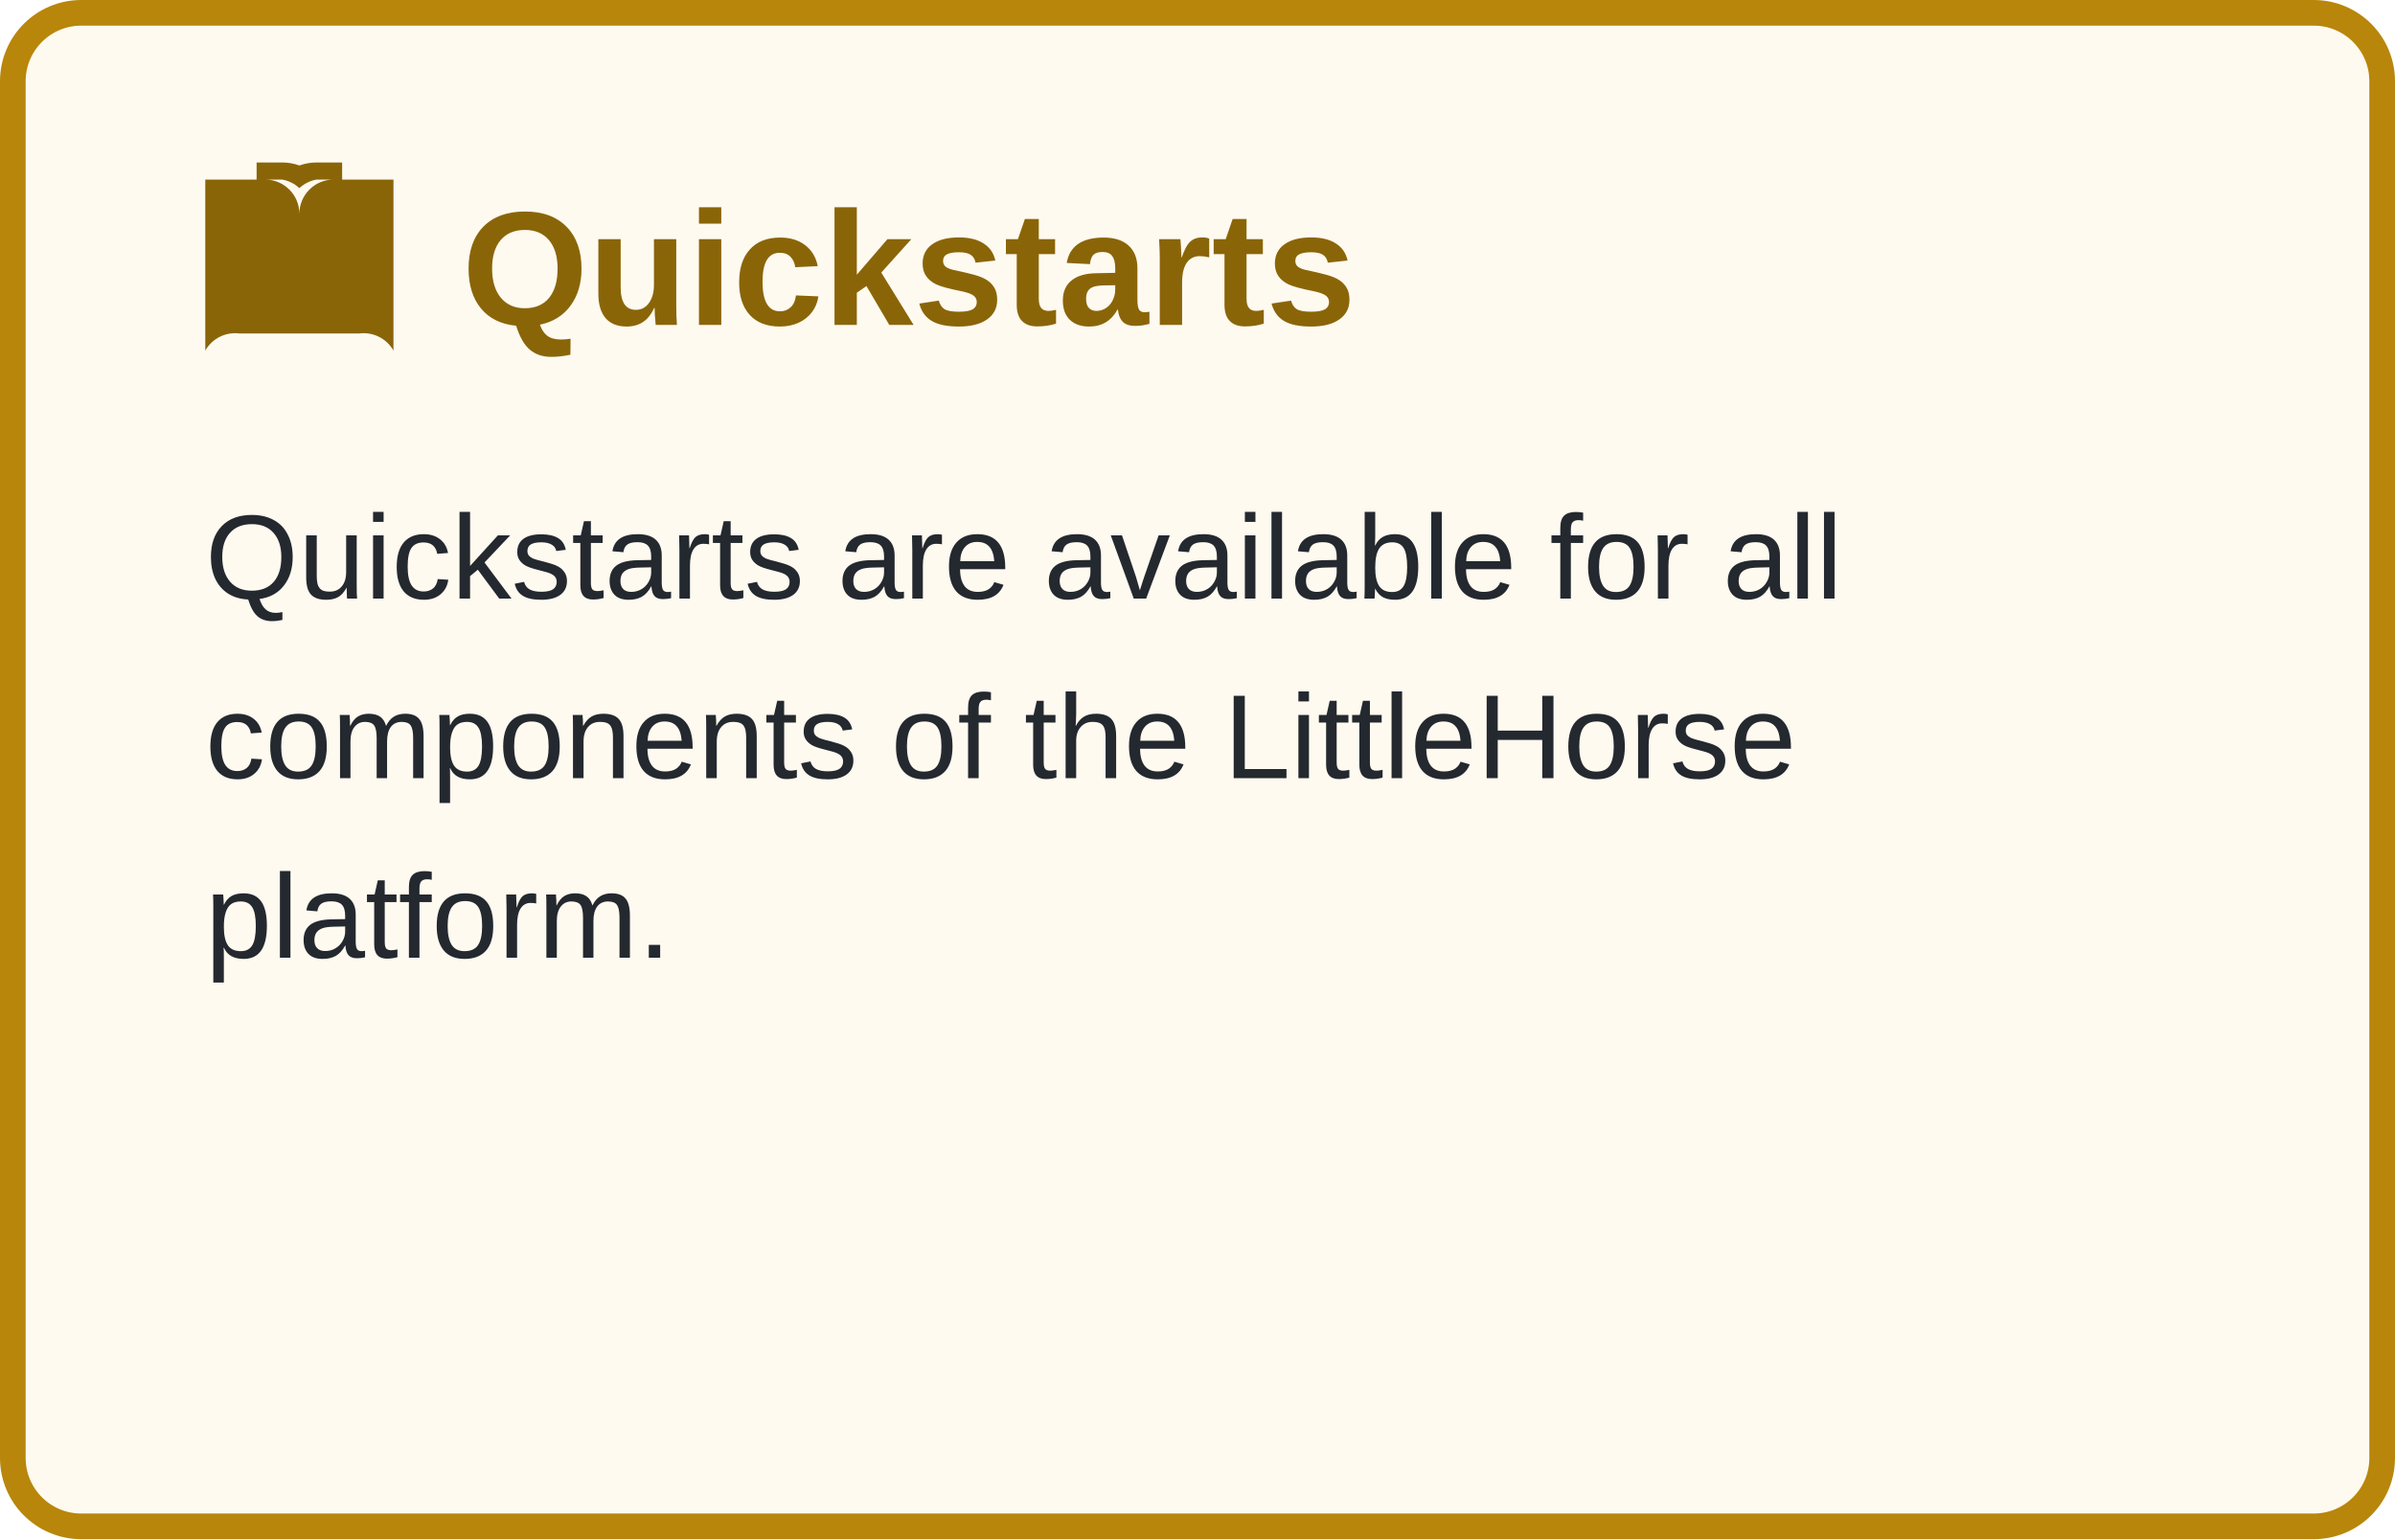
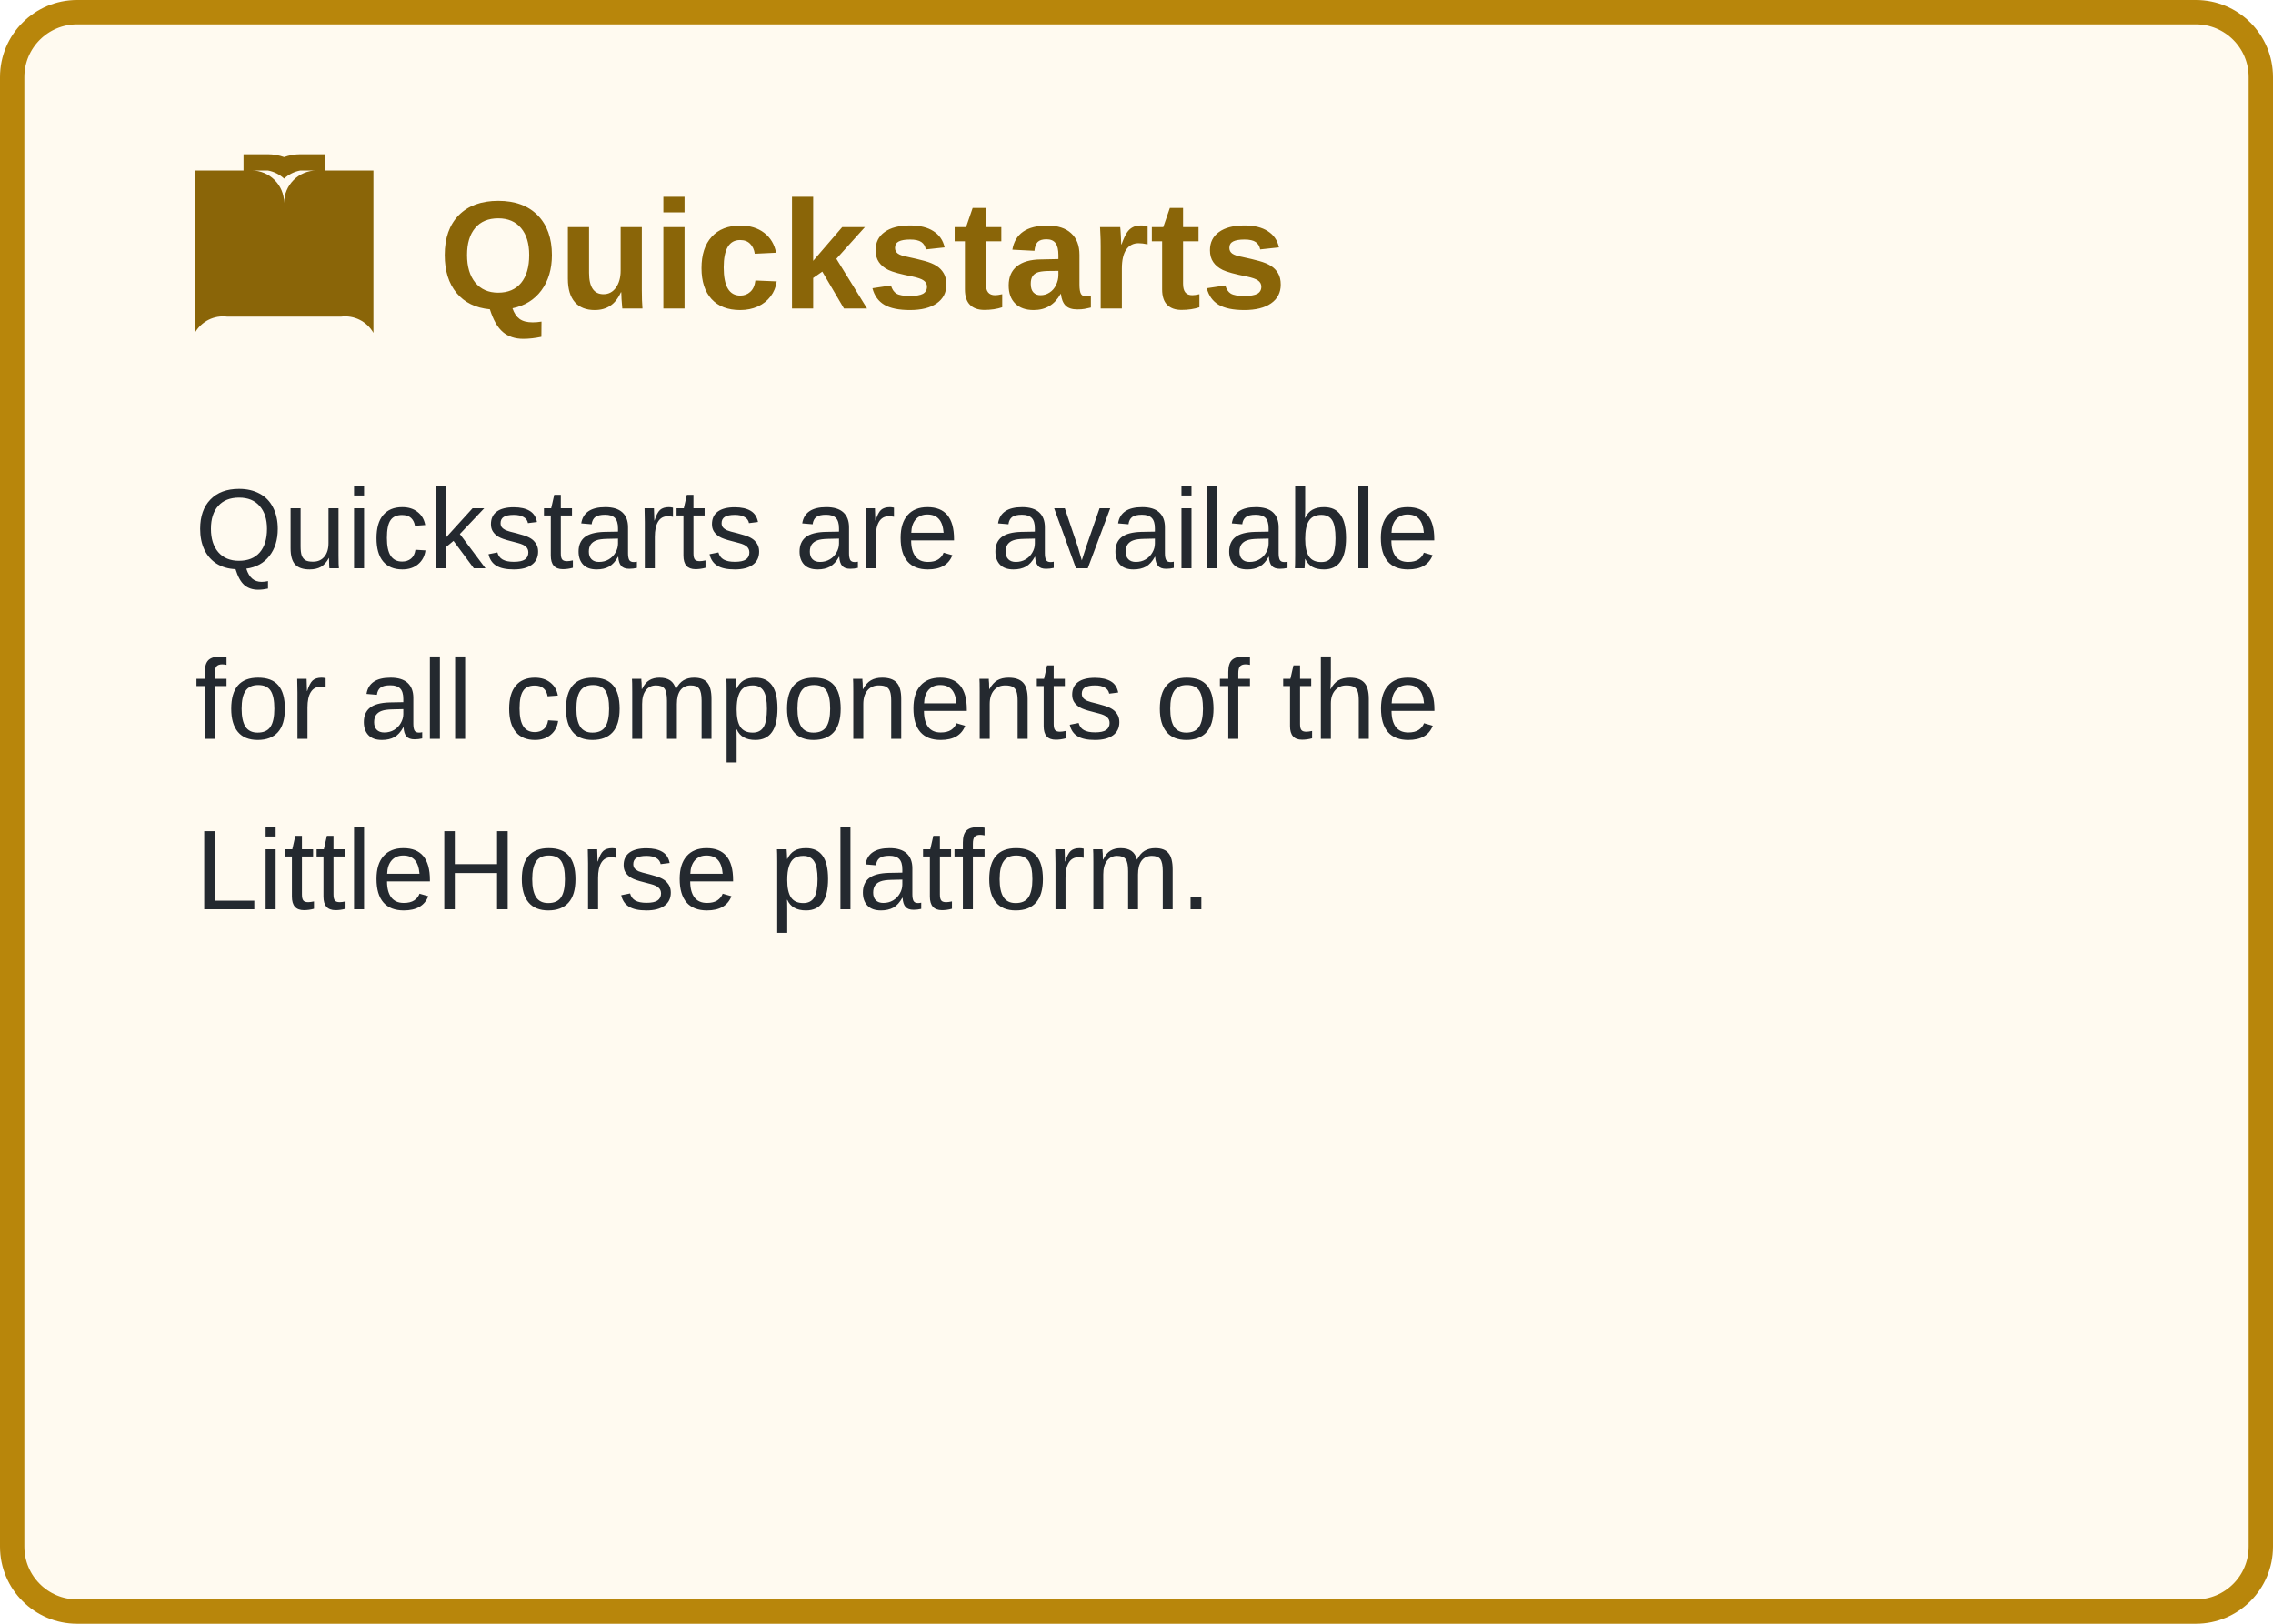
- <svg xmlns="http://www.w3.org/2000/svg" width="280" height="180" viewBox="0 0 280 180">
-   <rect x="1.5" y="1.5" width="277" height="177" rx="8" fill="#fffaf0" stroke="#b8860b" stroke-width="3" />
+ <svg xmlns="http://www.w3.org/2000/svg" width="280" height="200" viewBox="0 0 280 200">
+   <rect x="1.5" y="1.5" width="277" height="197" rx="8" fill="#fffaf0" stroke="#b8860b" stroke-width="3" />
  <g font-family="Arial, sans-serif">
    <path d="M24 21h7a4 4 0 0 1 4 4v14h-7a4 4 0 0 0-4 2V21Zm16 0h-3a4 4 0 0 0-2 1 4 4 0 0 0-2-1h-3v-2h3a6 6 0 0 1 2 .35A6 6 0 0 1 37 19h3v2Zm6 0h-7a4 4 0 0 0-4 4v14h7a4 4 0 0 1 4 2V21Z" fill="#8a6508" />
    <text x="54" y="38" fill="#8a6508" font-size="19" font-weight="600">Quickstarts</text>
    <text x="24" y="70" fill="#24292f" font-size="14">
-       <tspan x="24" dy="0">Quickstarts are available for all</tspan>
-       <tspan x="24" dy="21">components of the LittleHorse</tspan>
-       <tspan x="24" dy="21">platform.</tspan>
+       <tspan x="24" dy="0">Quickstarts are available</tspan>
+       <tspan x="24" dy="21">for all components of the</tspan>
+       <tspan x="24" dy="21">LittleHorse platform.</tspan>
    </text>
  </g>
</svg>
